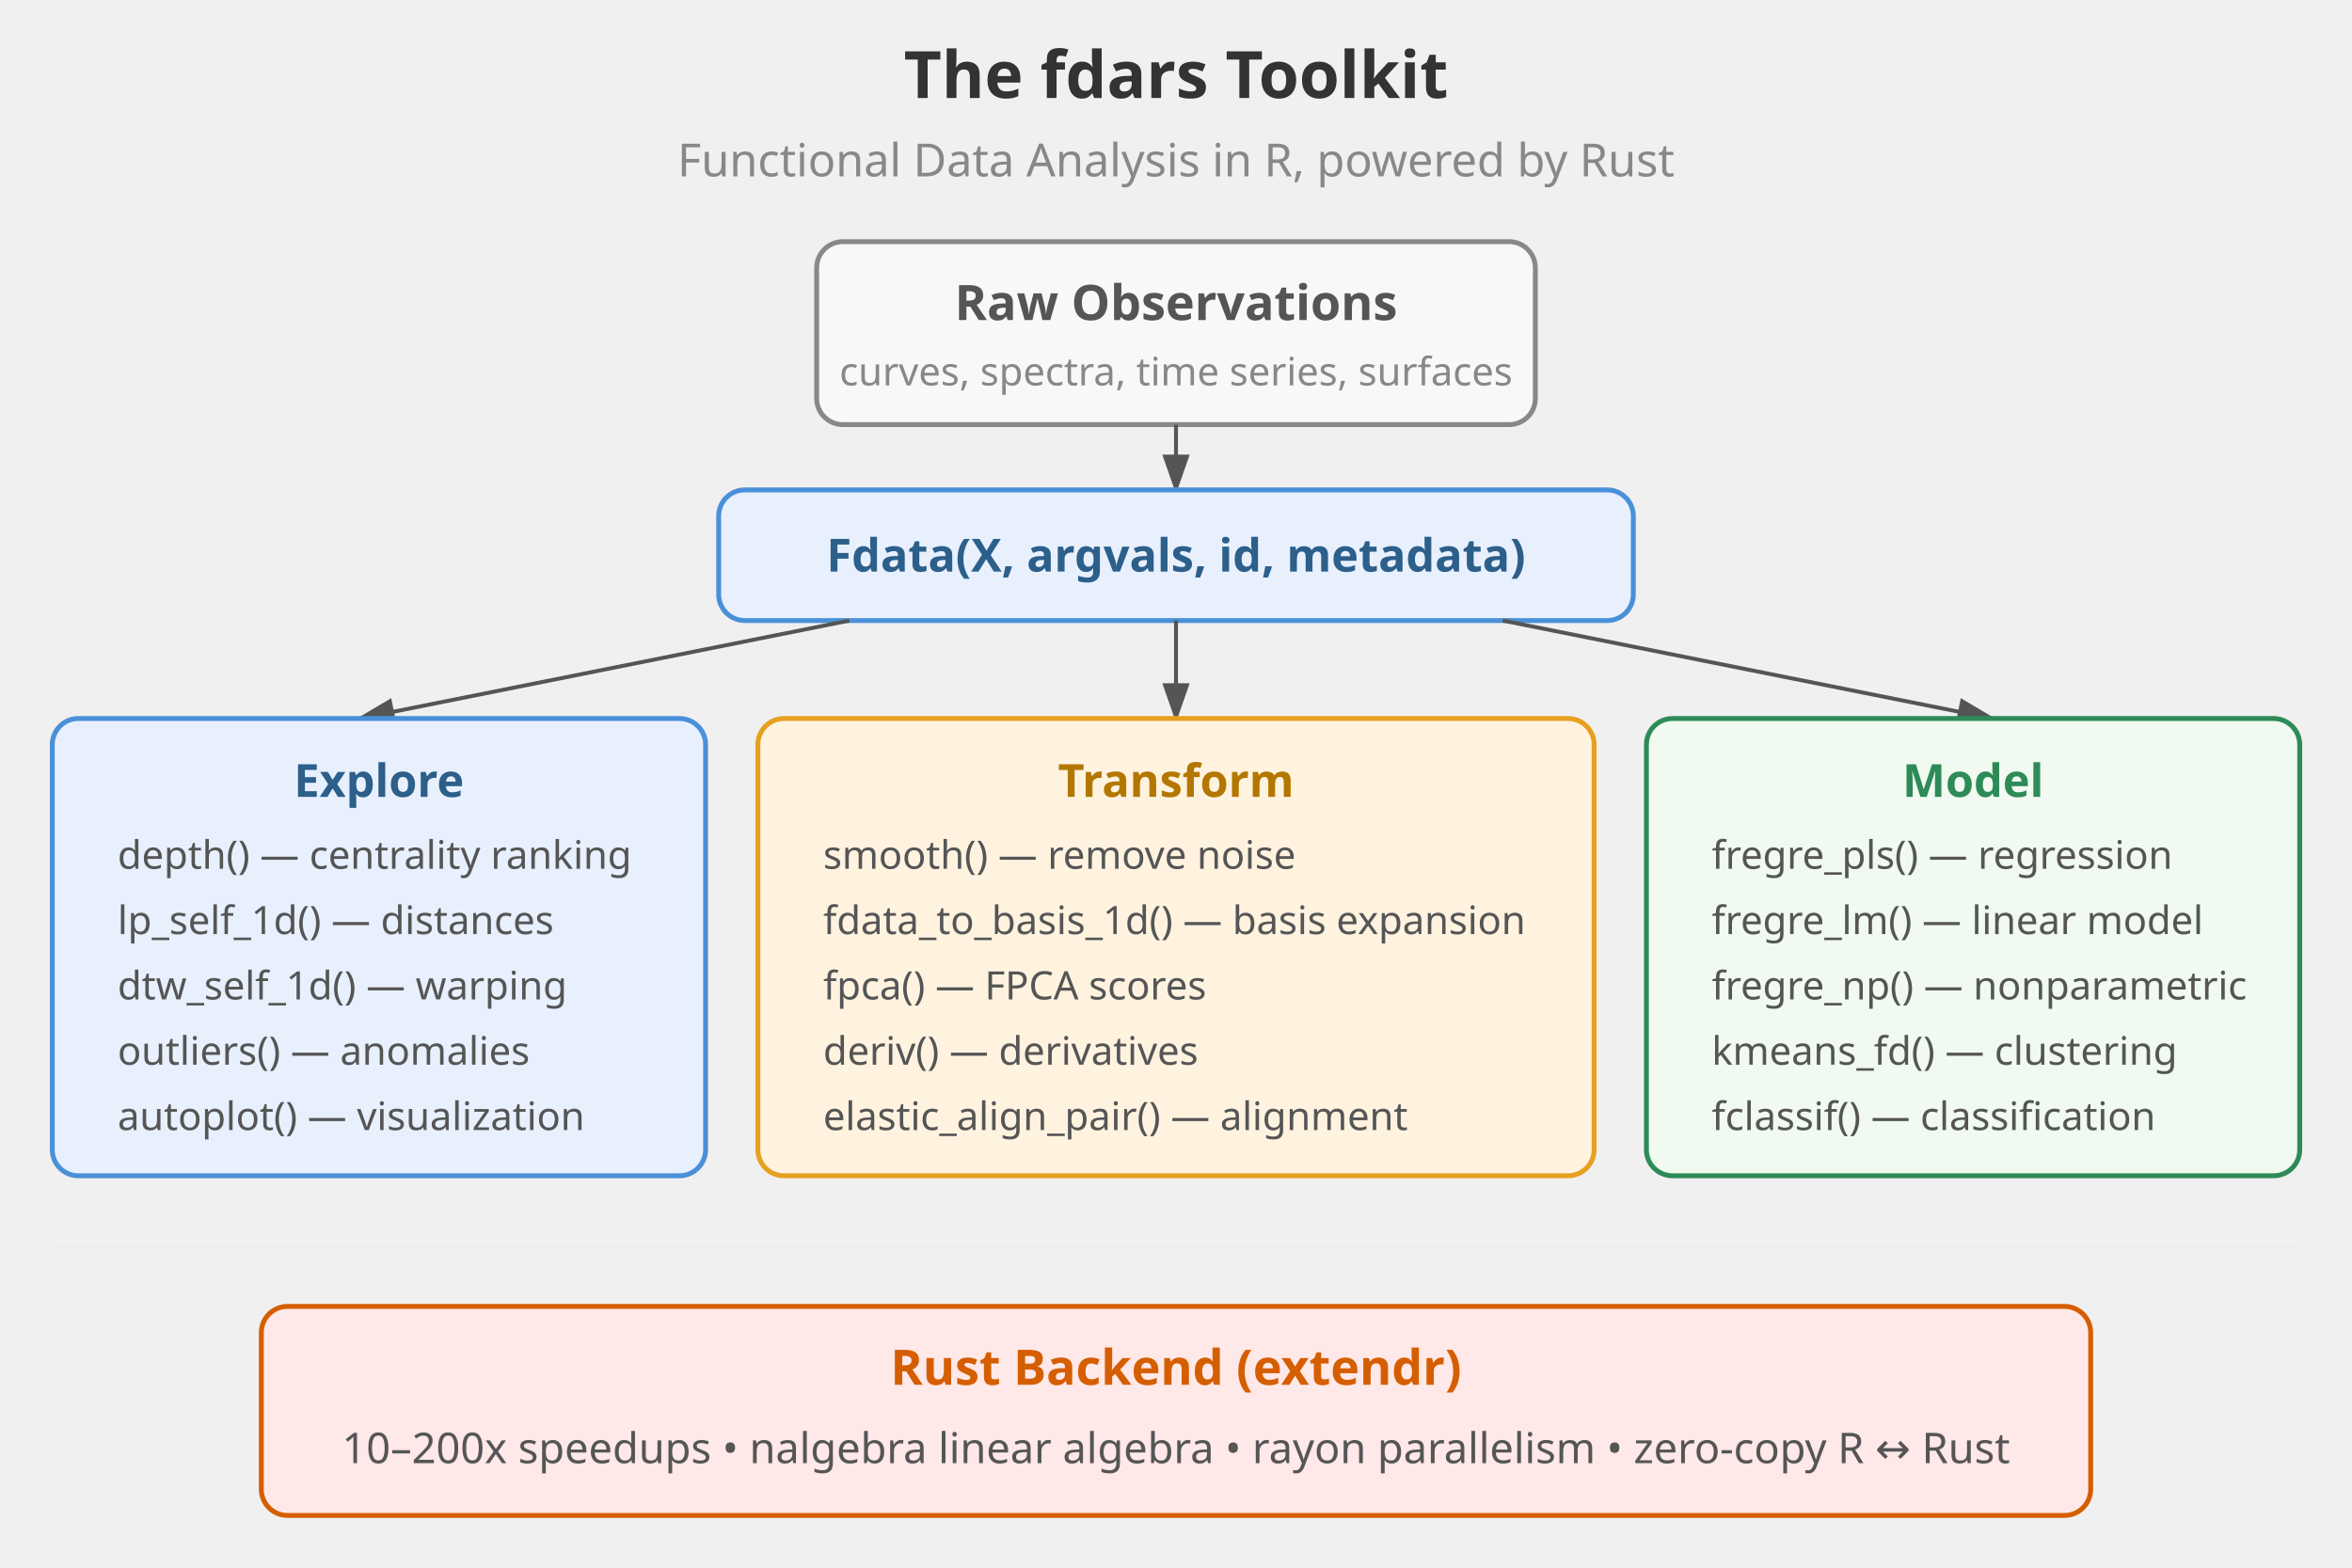
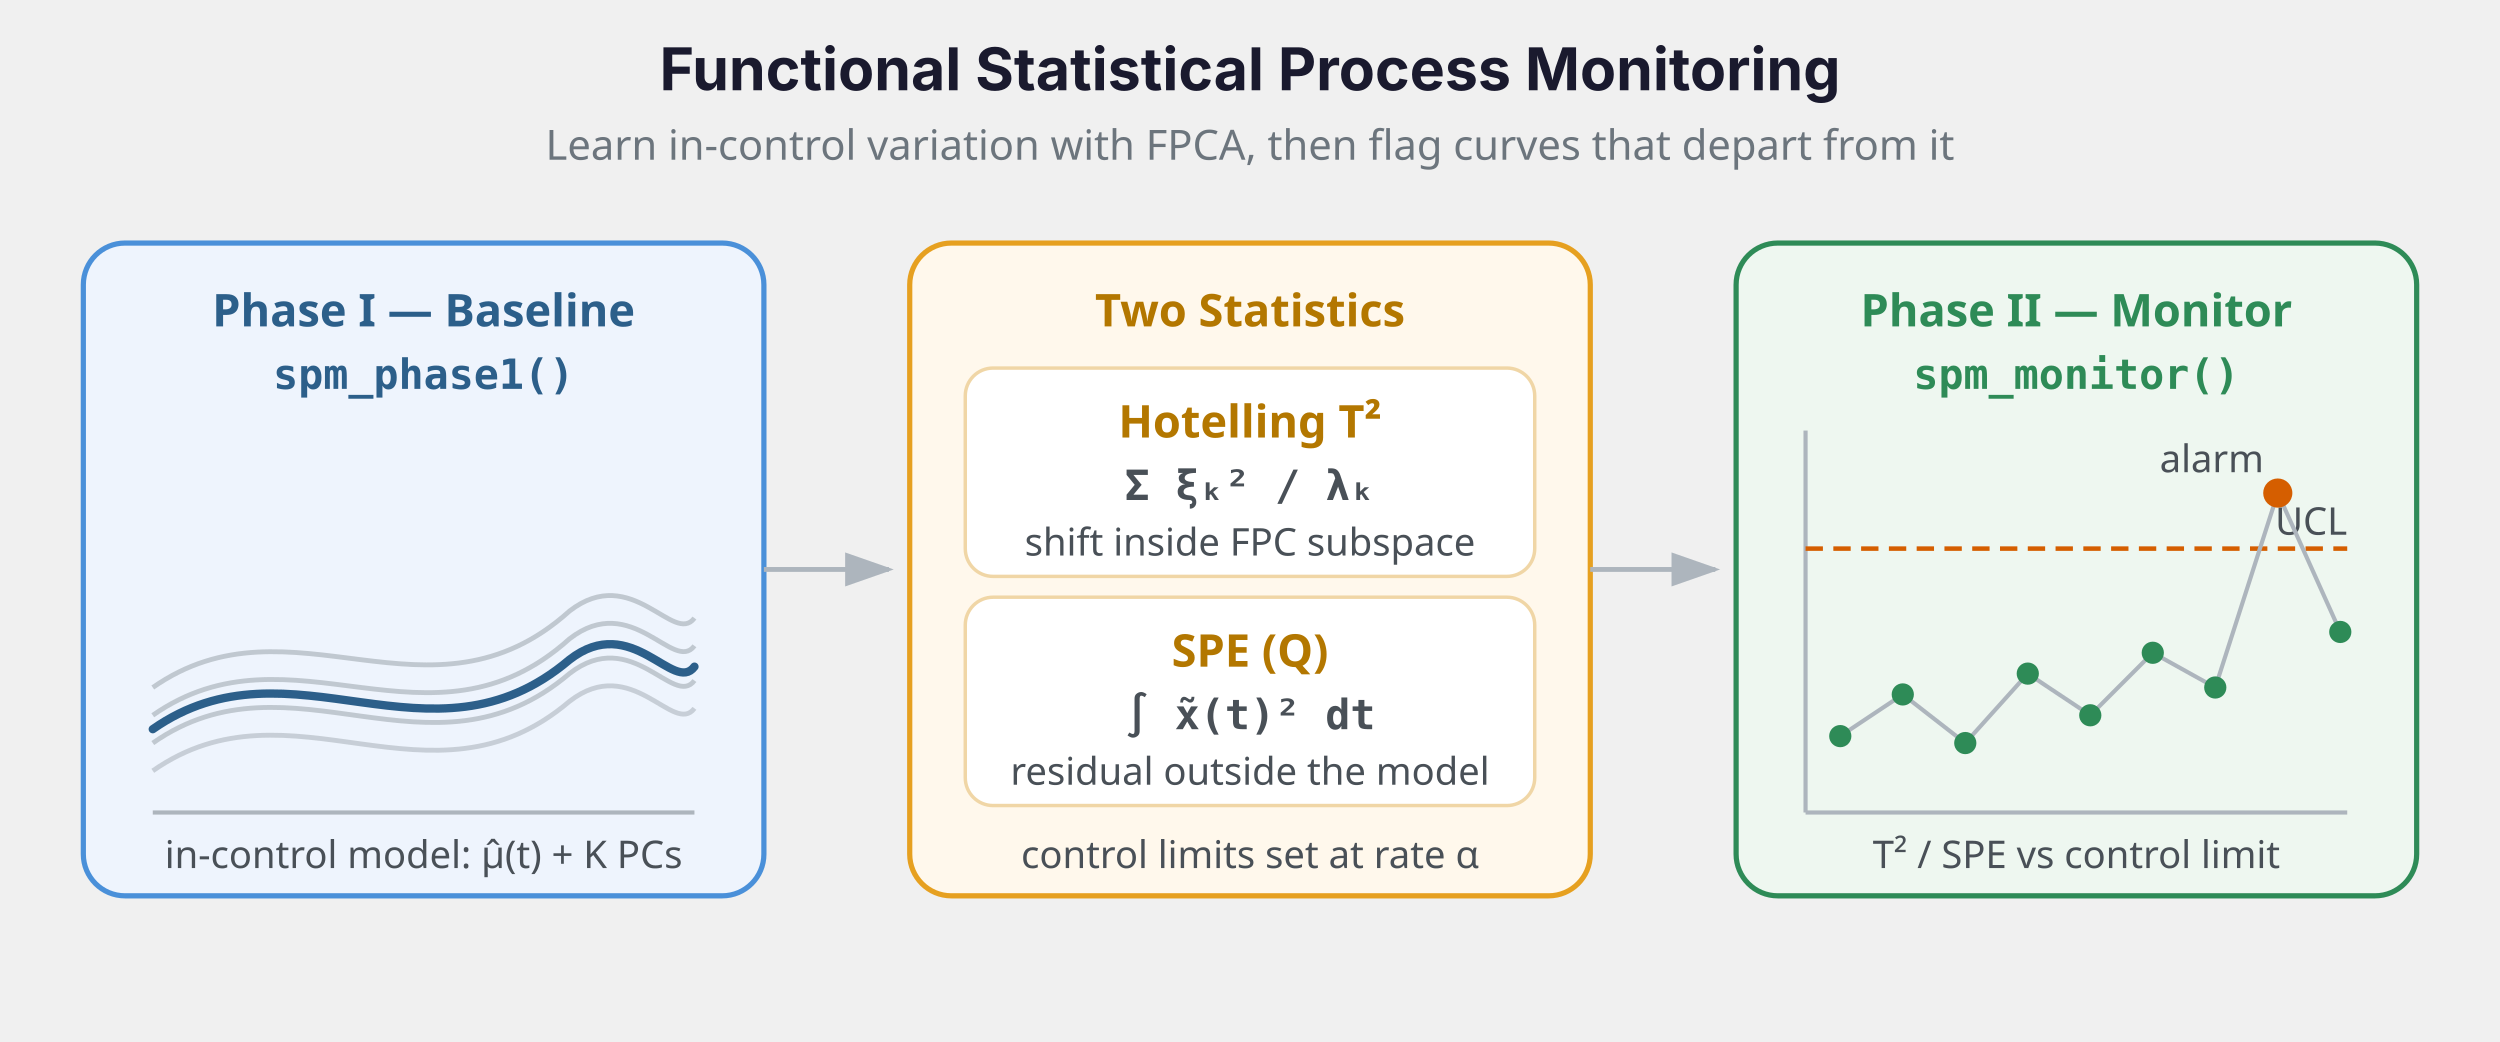
- <svg xmlns="http://www.w3.org/2000/svg" viewBox="0 0 720 480" fill="none" font-family="'Segoe UI', system-ui, sans-serif">
-   <text x="360" y="30" text-anchor="middle" font-size="20" font-weight="bold" fill="#333">The fdars Toolkit</text>
-   <text x="360" y="54" text-anchor="middle" font-size="14" fill="#888">Functional Data Analysis in R, powered by Rust</text>
-   <rect x="250" y="74" width="220" height="56" rx="8" fill="#F8F8F8" stroke="#888" stroke-width="1.5" />
-   <text x="360" y="98" text-anchor="middle" font-size="15" font-weight="bold" fill="#555">Raw Observations</text>
-   <text x="360" y="118" text-anchor="middle" font-size="12" fill="#888">curves, spectra, time series, surfaces</text>
-   <line x1="360" y1="130" x2="360" y2="150" stroke="#555" stroke-width="1.2" marker-end="url(#arrIntro)" />
-   <rect x="220" y="150" width="280" height="40" rx="8" fill="#E8F0FE" stroke="#4A90D9" stroke-width="1.5" />
-   <text x="360" y="175" text-anchor="middle" font-size="14" font-weight="bold" fill="#2C5F8A">Fdata(X, argvals, id, metadata)</text>
-   <line x1="260" y1="190" x2="110" y2="220" stroke="#555" stroke-width="1.2" marker-end="url(#arrIntro)" />
-   <line x1="360" y1="190" x2="360" y2="220" stroke="#555" stroke-width="1.2" marker-end="url(#arrIntro)" />
-   <line x1="460" y1="190" x2="610" y2="220" stroke="#555" stroke-width="1.2" marker-end="url(#arrIntro)" />
-   <rect x="16" y="220" width="200" height="140" rx="8" fill="#E8F0FE" stroke="#4A90D9" stroke-width="1.5" />
-   <text x="116" y="244" text-anchor="middle" font-size="14" font-weight="bold" fill="#2C5F8A">Explore</text>
-   <text x="36" y="266" font-size="12" fill="#555">depth()  — centrality ranking</text>
-   <text x="36" y="286" font-size="12" fill="#555">lp_self_1d() — distances</text>
-   <text x="36" y="306" font-size="12" fill="#555">dtw_self_1d() — warping</text>
-   <text x="36" y="326" font-size="12" fill="#555">outliers() — anomalies</text>
-   <text x="36" y="346" font-size="12" fill="#555">autoplot() — visualization</text>
-   <rect x="232" y="220" width="256" height="140" rx="8" fill="#FFF3E0" stroke="#E6A020" stroke-width="1.5" />
-   <text x="360" y="244" text-anchor="middle" font-size="14" font-weight="bold" fill="#B37700">Transform</text>
-   <text x="252" y="266" font-size="12" fill="#555">smooth() — remove noise</text>
-   <text x="252" y="286" font-size="12" fill="#555">fdata_to_basis_1d() — basis expansion</text>
-   <text x="252" y="306" font-size="12" fill="#555">fpca() — FPCA scores</text>
-   <text x="252" y="326" font-size="12" fill="#555">deriv() — derivatives</text>
-   <text x="252" y="346" font-size="12" fill="#555">elastic_align_pair() — alignment</text>
-   <rect x="504" y="220" width="200" height="140" rx="8" fill="#F0FAF0" stroke="#2E8B57" stroke-width="1.5" />
-   <text x="604" y="244" text-anchor="middle" font-size="14" font-weight="bold" fill="#2E8B57">Model</text>
-   <text x="524" y="266" font-size="12" fill="#555">fregre_pls() — regression</text>
-   <text x="524" y="286" font-size="12" fill="#555">fregre_lm() — linear model</text>
-   <text x="524" y="306" font-size="12" fill="#555">fregre_np() — nonparametric</text>
-   <text x="524" y="326" font-size="12" fill="#555">kmeans_fd() — clustering</text>
-   <text x="524" y="346" font-size="12" fill="#555">fclassif() — classification</text>
-   <line x1="16" y1="382" x2="704" y2="382" stroke="#eee" stroke-width="1.5" />
-   <rect x="80" y="400" width="560" height="64" rx="8" fill="#FFE8E8" stroke="#D55E00" stroke-width="1.5" />
-   <text x="360" y="424" text-anchor="middle" font-size="15" font-weight="bold" fill="#D55E00">Rust Backend (extendr)</text>
-   <text x="360" y="448" text-anchor="middle" font-size="13" fill="#555">10–200x speedups  •  nalgebra linear algebra  •  rayon parallelism  •  zero-copy R ↔ Rust</text>
+ <svg xmlns="http://www.w3.org/2000/svg" viewBox="0 0 720 300" fill="none" role="img" aria-label="Functional Statistical Process Monitoring: learn an in-control FPCA model in Phase I, then chart Hotelling T-squared and SPE against control limits in Phase II">
+   <style>
+     .ttl{font:700 17px system-ui,-apple-system,sans-serif;fill:#1a1a2e}
+     .sub{font:400 12px system-ui,sans-serif;fill:#6c757d}
+     .lab{font:700 13px system-ui,sans-serif}
+     .sm{font:400 11px system-ui,sans-serif;fill:#495057}
+     .mono{font:600 12px ui-monospace,monospace}
+   </style>
  <defs>
-     <marker id="arrIntro" markerWidth="10" markerHeight="7" refX="9" refY="3.5" orient="auto">
-       <path d="M0,0 L10,3.5 L0,7" fill="#555" />
+     <marker id="arrSPM" markerWidth="10" markerHeight="7" refX="9" refY="3.5" orient="auto">
+       <path d="M0,0 L10,3.5 L0,7" fill="#adb5bd" />
    </marker>
  </defs>
+   <text class="ttl" x="360" y="26" text-anchor="middle">Functional Statistical Process Monitoring</text>
+   <text class="sub" x="360" y="46" text-anchor="middle">Learn in-control variation with FPCA, then flag curves that depart from it</text>
+   <rect x="24" y="70" width="196" height="188" rx="12" fill="#eef4fd" stroke="#4A90D9" stroke-width="1.5" />
+   <text class="lab" x="122" y="94" text-anchor="middle" fill="#2C5F8A">Phase I — Baseline</text>
+   <text class="mono" x="122" y="112" text-anchor="middle" fill="#2C5F8A" font-size="11">spm_phase1()</text>
+   <g transform="translate(44,124)">
+     <line x1="0" y1="110" x2="156" y2="110" stroke="#adb5bd" stroke-width="1.2" />
+     <path d="M0 82 C40 54 80 96 120 60 C138 46 150 70 156 62" stroke="#6c757d" stroke-opacity=".35" stroke-width="1.4" />
+     <path d="M0 90 C40 62 80 104 120 70 C138 56 150 80 156 72" stroke="#6c757d" stroke-opacity=".35" stroke-width="1.4" />
+     <path d="M0 74 C40 46 80 88 120 52 C138 38 150 62 156 54" stroke="#6c757d" stroke-opacity=".35" stroke-width="1.4" />
+     <path d="M0 98 C40 70 80 112 120 78 C138 64 150 88 156 80" stroke="#6c757d" stroke-opacity=".3" stroke-width="1.4" />
+     <path d="M0 86 C40 58 80 100 120 66 C138 52 150 76 156 68" stroke="#2C5F8A" stroke-width="2.4" stroke-linecap="round" />
+   </g>
+   <text class="sm" x="122" y="250" text-anchor="middle">in-control model: μ̂(t) + K PCs</text>
+   <line x1="220" y1="164" x2="256" y2="164" stroke="#adb5bd" stroke-width="1.4" marker-end="url(#arrSPM)" />
+   <rect x="262" y="70" width="196" height="188" rx="12" fill="#fff8ec" stroke="#E6A020" stroke-width="1.5" />
+   <text class="lab" x="360" y="94" text-anchor="middle" fill="#B37700">Two Statistics</text>
+   <rect x="278" y="106" width="164" height="60" rx="8" fill="#fff" stroke="#f0d6a6" stroke-width="1" />
+   <text class="lab" x="360" y="126" text-anchor="middle" fill="#B37700" font-size="12">Hotelling T²</text>
+   <text class="mono" x="360" y="144" text-anchor="middle" fill="#495057" font-size="11">Σ ξₖ² / λₖ</text>
+   <text class="sm" x="360" y="160" text-anchor="middle">shift inside FPC subspace</text>
+   <rect x="278" y="172" width="164" height="60" rx="8" fill="#fff" stroke="#f0d6a6" stroke-width="1" />
+   <text class="lab" x="360" y="192" text-anchor="middle" fill="#B37700" font-size="12">SPE (Q)</text>
+   <text class="mono" x="360" y="210" text-anchor="middle" fill="#495057" font-size="11">∫ x̃(t)² dt</text>
+   <text class="sm" x="360" y="226" text-anchor="middle">residual outside the model</text>
+   <text class="sm" x="360" y="250" text-anchor="middle">control limits set at rate α</text>
+   <line x1="458" y1="164" x2="494" y2="164" stroke="#adb5bd" stroke-width="1.4" marker-end="url(#arrSPM)" />
+   <rect x="500" y="70" width="196" height="188" rx="12" fill="#eef7f0" stroke="#2E8B57" stroke-width="1.5" />
+   <text class="lab" x="598" y="94" text-anchor="middle" fill="#2E8B57">Phase II — Monitor</text>
+   <text class="mono" x="598" y="112" text-anchor="middle" fill="#2E8B57" font-size="11">spm_monitor()</text>
+   <g transform="translate(520,124)">
+     <line x1="0" y1="0" x2="0" y2="110" stroke="#adb5bd" stroke-width="1.2" />
+     <line x1="0" y1="110" x2="156" y2="110" stroke="#adb5bd" stroke-width="1.2" />
+     <line x1="0" y1="34" x2="156" y2="34" stroke="#D55E00" stroke-width="1.3" stroke-dasharray="5 3" />
+     <text class="sm" x="156" y="30" text-anchor="end" fill="#D55E00">UCL</text>
+     <polyline points="10,88 28,76 46,90 64,70 82,82 100,64 118,74 136,18 154,58" stroke="#adb5bd" stroke-width="1.2" fill="none" />
+     <circle cx="10" cy="88" r="3.2" fill="#2E8B57" />
+     <circle cx="28" cy="76" r="3.2" fill="#2E8B57" />
+     <circle cx="46" cy="90" r="3.2" fill="#2E8B57" />
+     <circle cx="64" cy="70" r="3.2" fill="#2E8B57" />
+     <circle cx="82" cy="82" r="3.2" fill="#2E8B57" />
+     <circle cx="100" cy="64" r="3.2" fill="#2E8B57" />
+     <circle cx="118" cy="74" r="3.2" fill="#2E8B57" />
+     <circle cx="154" cy="58" r="3.2" fill="#2E8B57" />
+     <circle cx="136" cy="18" r="4.2" fill="#D55E00" />
+     <text class="sm" x="132" y="12" text-anchor="end" fill="#D55E00">alarm</text>
+   </g>
+   <text class="sm" x="598" y="250" text-anchor="middle">T² / SPE vs control limit</text>
</svg>
